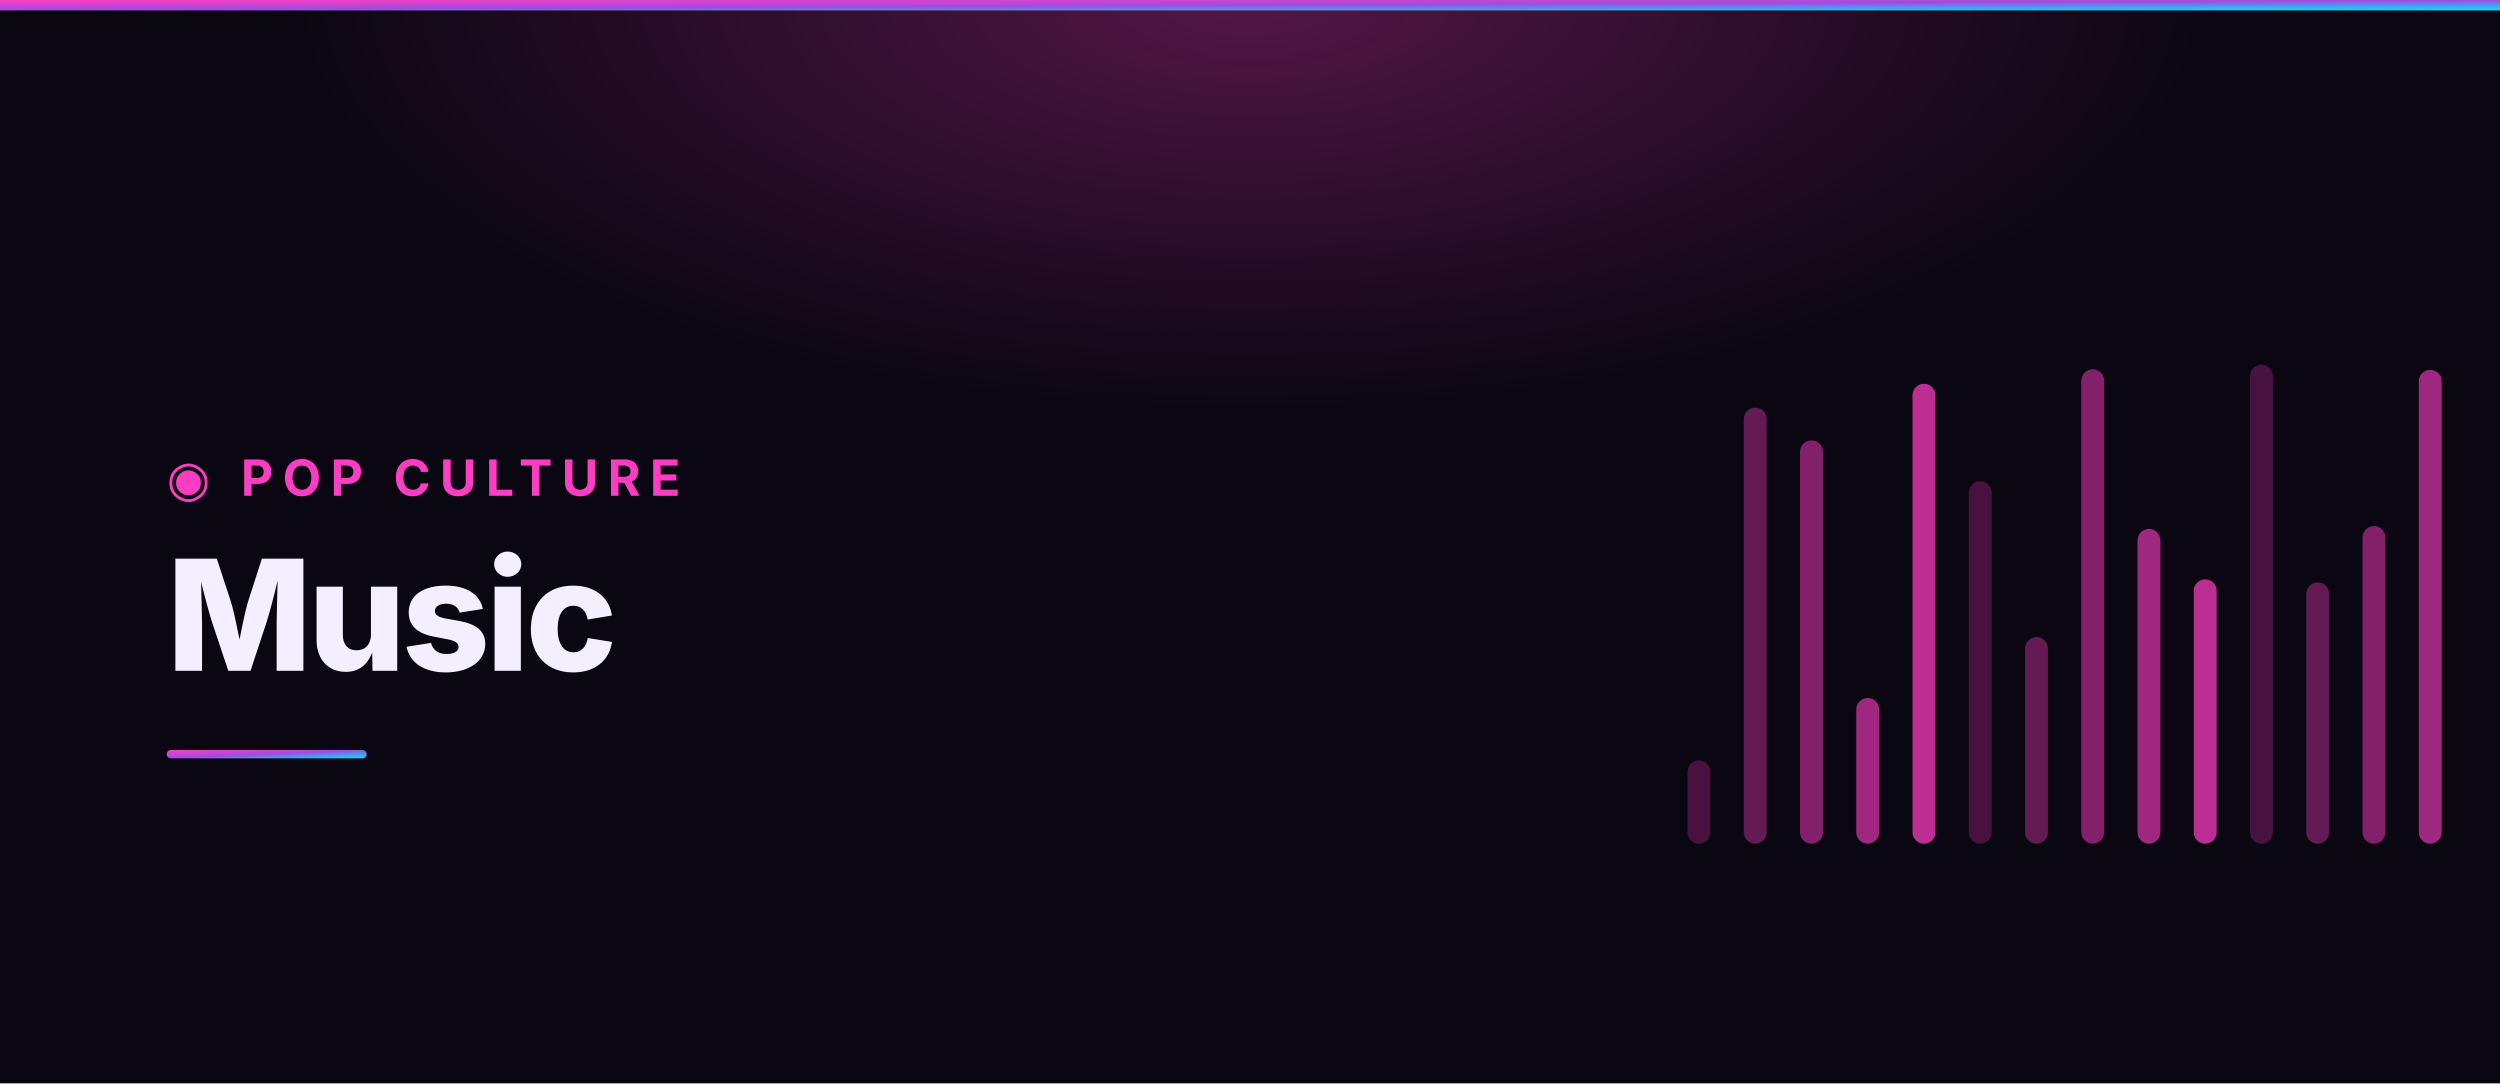
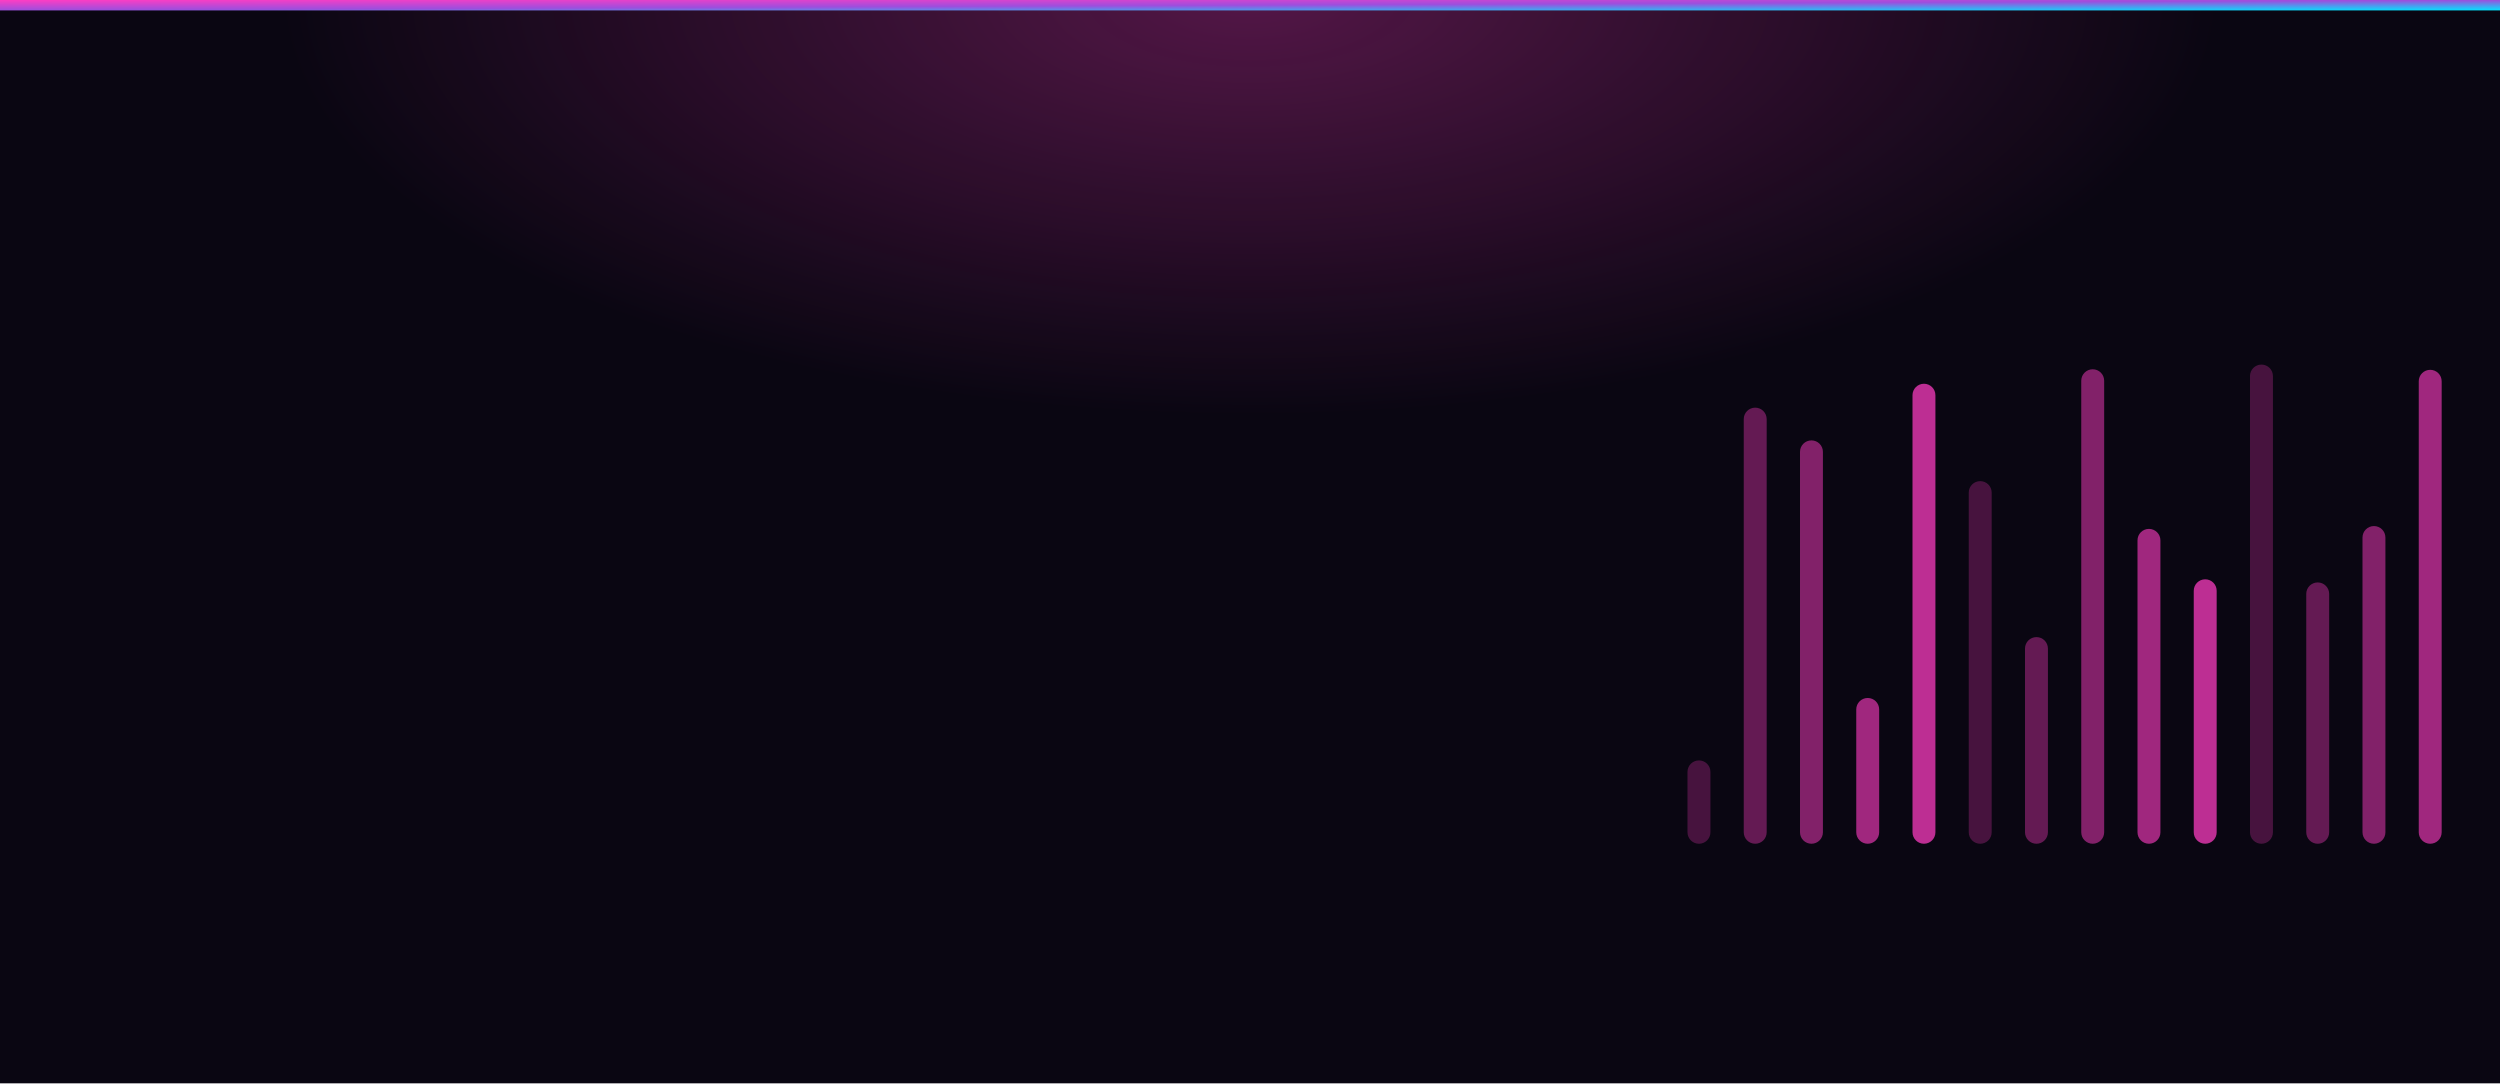
<svg xmlns="http://www.w3.org/2000/svg" viewBox="0 0 1200 520" width="1200" height="520" role="img" aria-label="Music">
  <defs>
    <linearGradient id="hero" x1="0" y1="0" x2="1" y2="1">
      <stop offset="0%" stop-color="#ff3dc3" />
      <stop offset="50%" stop-color="#9d4edd" />
      <stop offset="100%" stop-color="#00e5ff" />
    </linearGradient>
    <radialGradient id="glow" cx="50%" cy="0%" r="70%">
      <stop offset="0%" stop-color="#ff3dc3" stop-opacity="0.30" />
      <stop offset="55%" stop-color="#ff3dc3" stop-opacity="0" />
    </radialGradient>
  </defs>
  <rect width="1200" height="520" fill="#0a0612" />
  <rect width="1200" height="520" fill="url(#glow)" />
  <rect width="1200" height="5" fill="url(#hero)" />
  <rect x="810" y="365" width="11" height="40" rx="5.5" fill="#ff3dc3" opacity="0.25" />
  <rect x="837" y="195.671" width="11" height="209.329" rx="5.5" fill="#ff3dc3" opacity="0.37" />
  <rect x="864" y="211.386" width="11" height="193.614" rx="5.5" fill="#ff3dc3" opacity="0.49" />
  <rect x="891" y="335.028" width="11" height="69.972" rx="5.5" fill="#ff3dc3" opacity="0.61" />
  <rect x="918" y="184.196" width="11" height="220.804" rx="5.5" fill="#ff3dc3" opacity="0.73" />
  <rect x="945" y="230.947" width="11" height="174.053" rx="5.5" fill="#ff3dc3" opacity="0.25" />
  <rect x="972" y="305.807" width="11" height="99.193" rx="5.5" fill="#ff3dc3" opacity="0.37" />
  <rect x="999" y="177.248" width="11" height="227.752" rx="5.5" fill="#ff3dc3" opacity="0.49" />
  <rect x="1026" y="253.866" width="11" height="151.134" rx="5.5" fill="#ff3dc3" opacity="0.61" />
  <rect x="1053" y="278.068" width="11" height="126.932" rx="5.5" fill="#ff3dc3" opacity="0.73" />
  <rect x="1080" y="175.002" width="11" height="229.998" rx="5.5" fill="#ff3dc3" opacity="0.25" />
  <rect x="1107" y="279.567" width="11" height="125.433" rx="5.5" fill="#ff3dc3" opacity="0.37" />
  <rect x="1134" y="252.506" width="11" height="152.494" rx="5.5" fill="#ff3dc3" opacity="0.49" />
  <rect x="1161" y="177.513" width="11" height="227.487" rx="5.5" fill="#ff3dc3" opacity="0.61" />
-   <text x="80" y="238" font-family="Inter, Helvetica, Arial, sans-serif" font-size="24" font-weight="700" letter-spacing="4.5" fill="#ff3dc3">◉ POP CULTURE</text>
-   <text x="80" y="322" font-family="Inter, Helvetica, Arial, sans-serif" font-size="74" font-weight="800" letter-spacing="-2" fill="#f5eeff">Music</text>
-   <rect x="80" y="360" width="96" height="4" rx="2" fill="url(#hero)" />
</svg>
